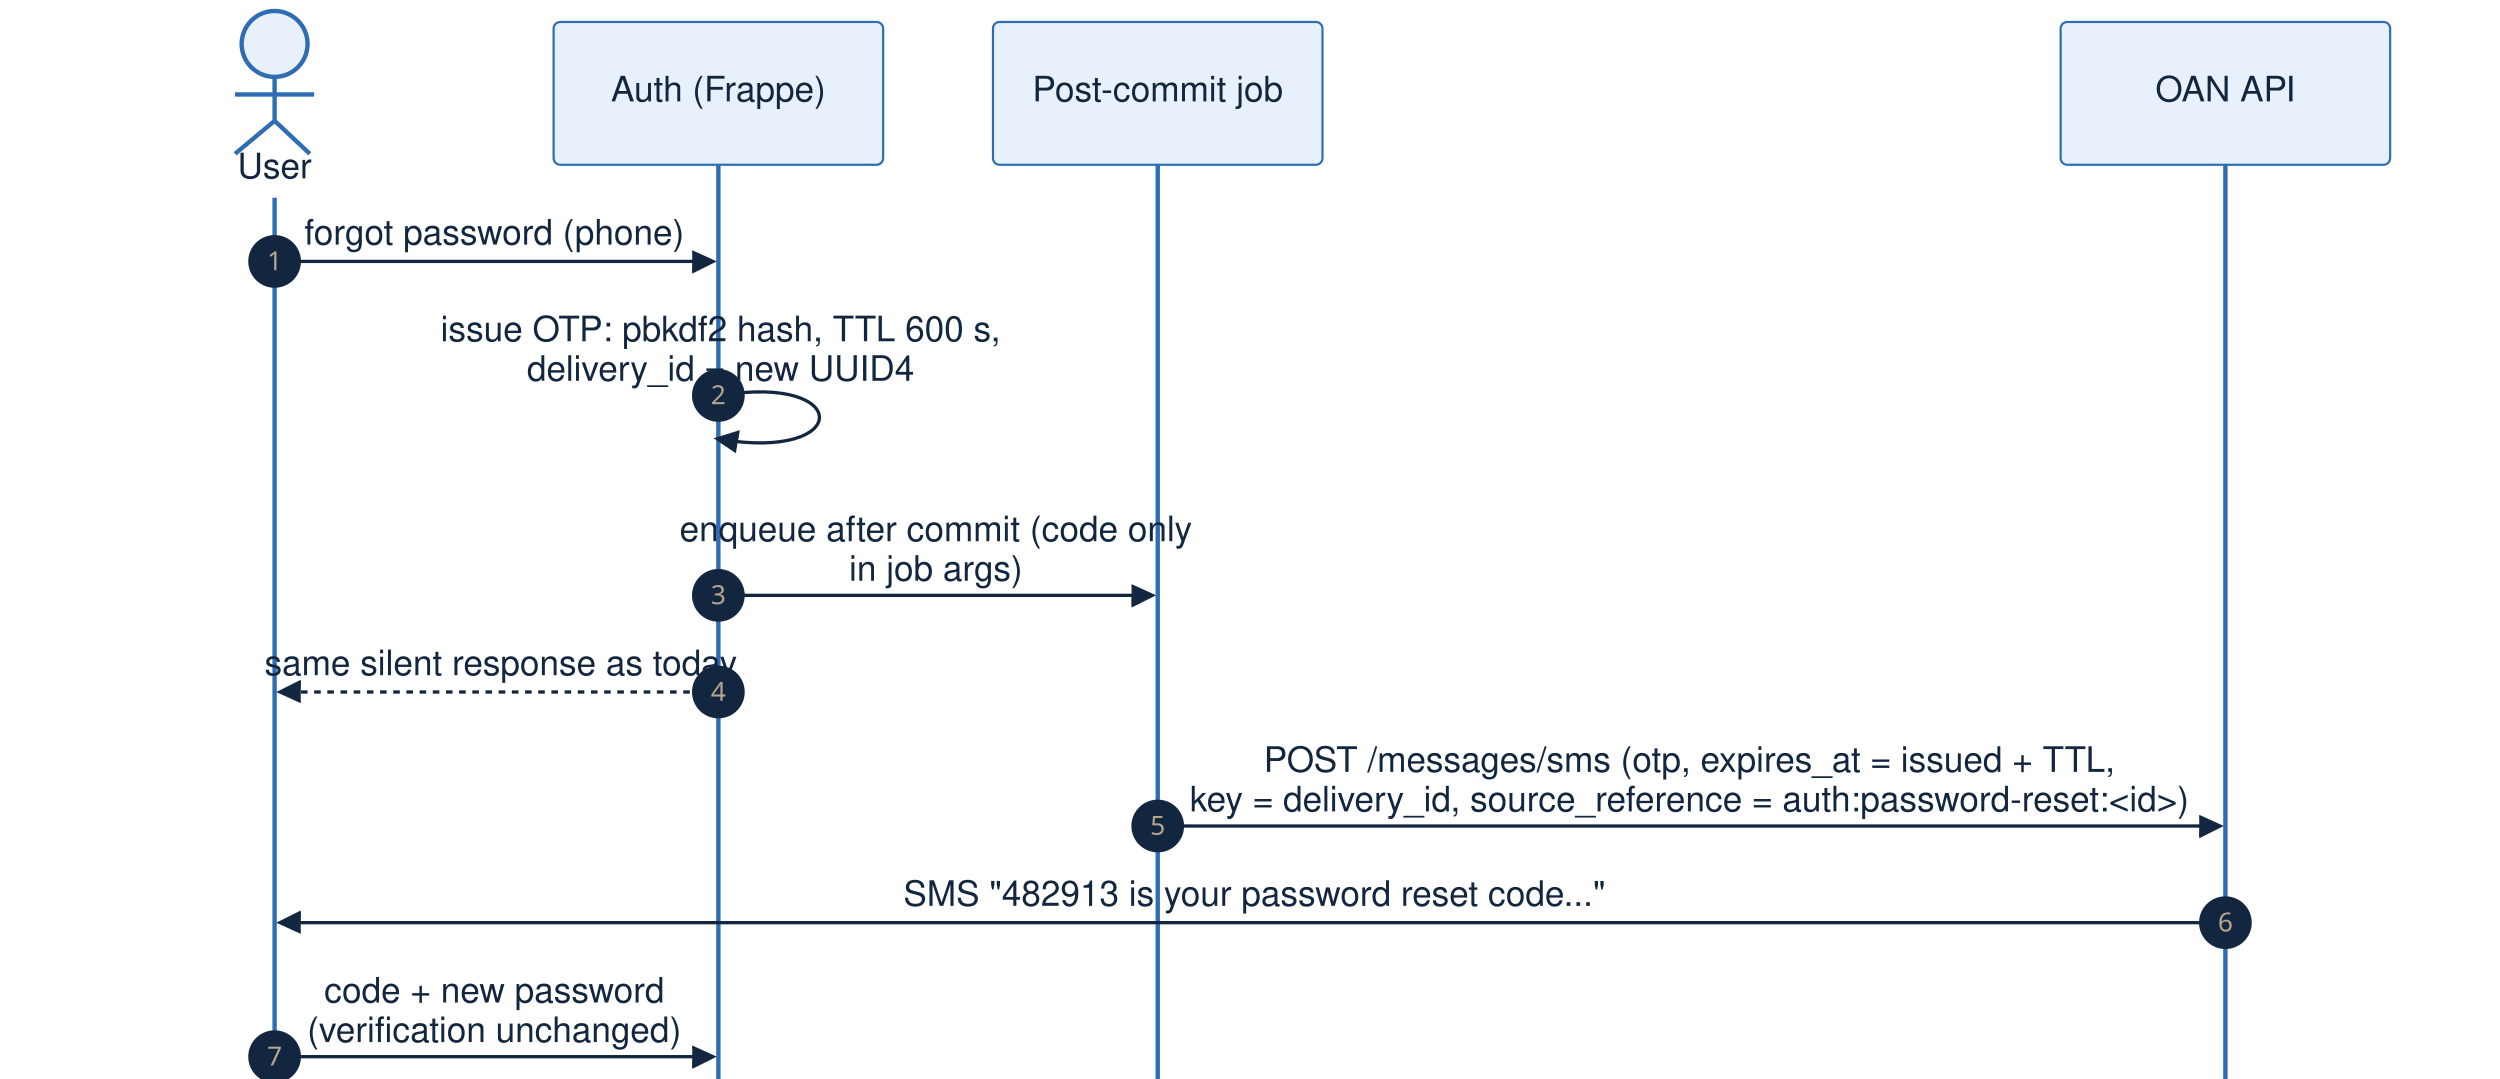
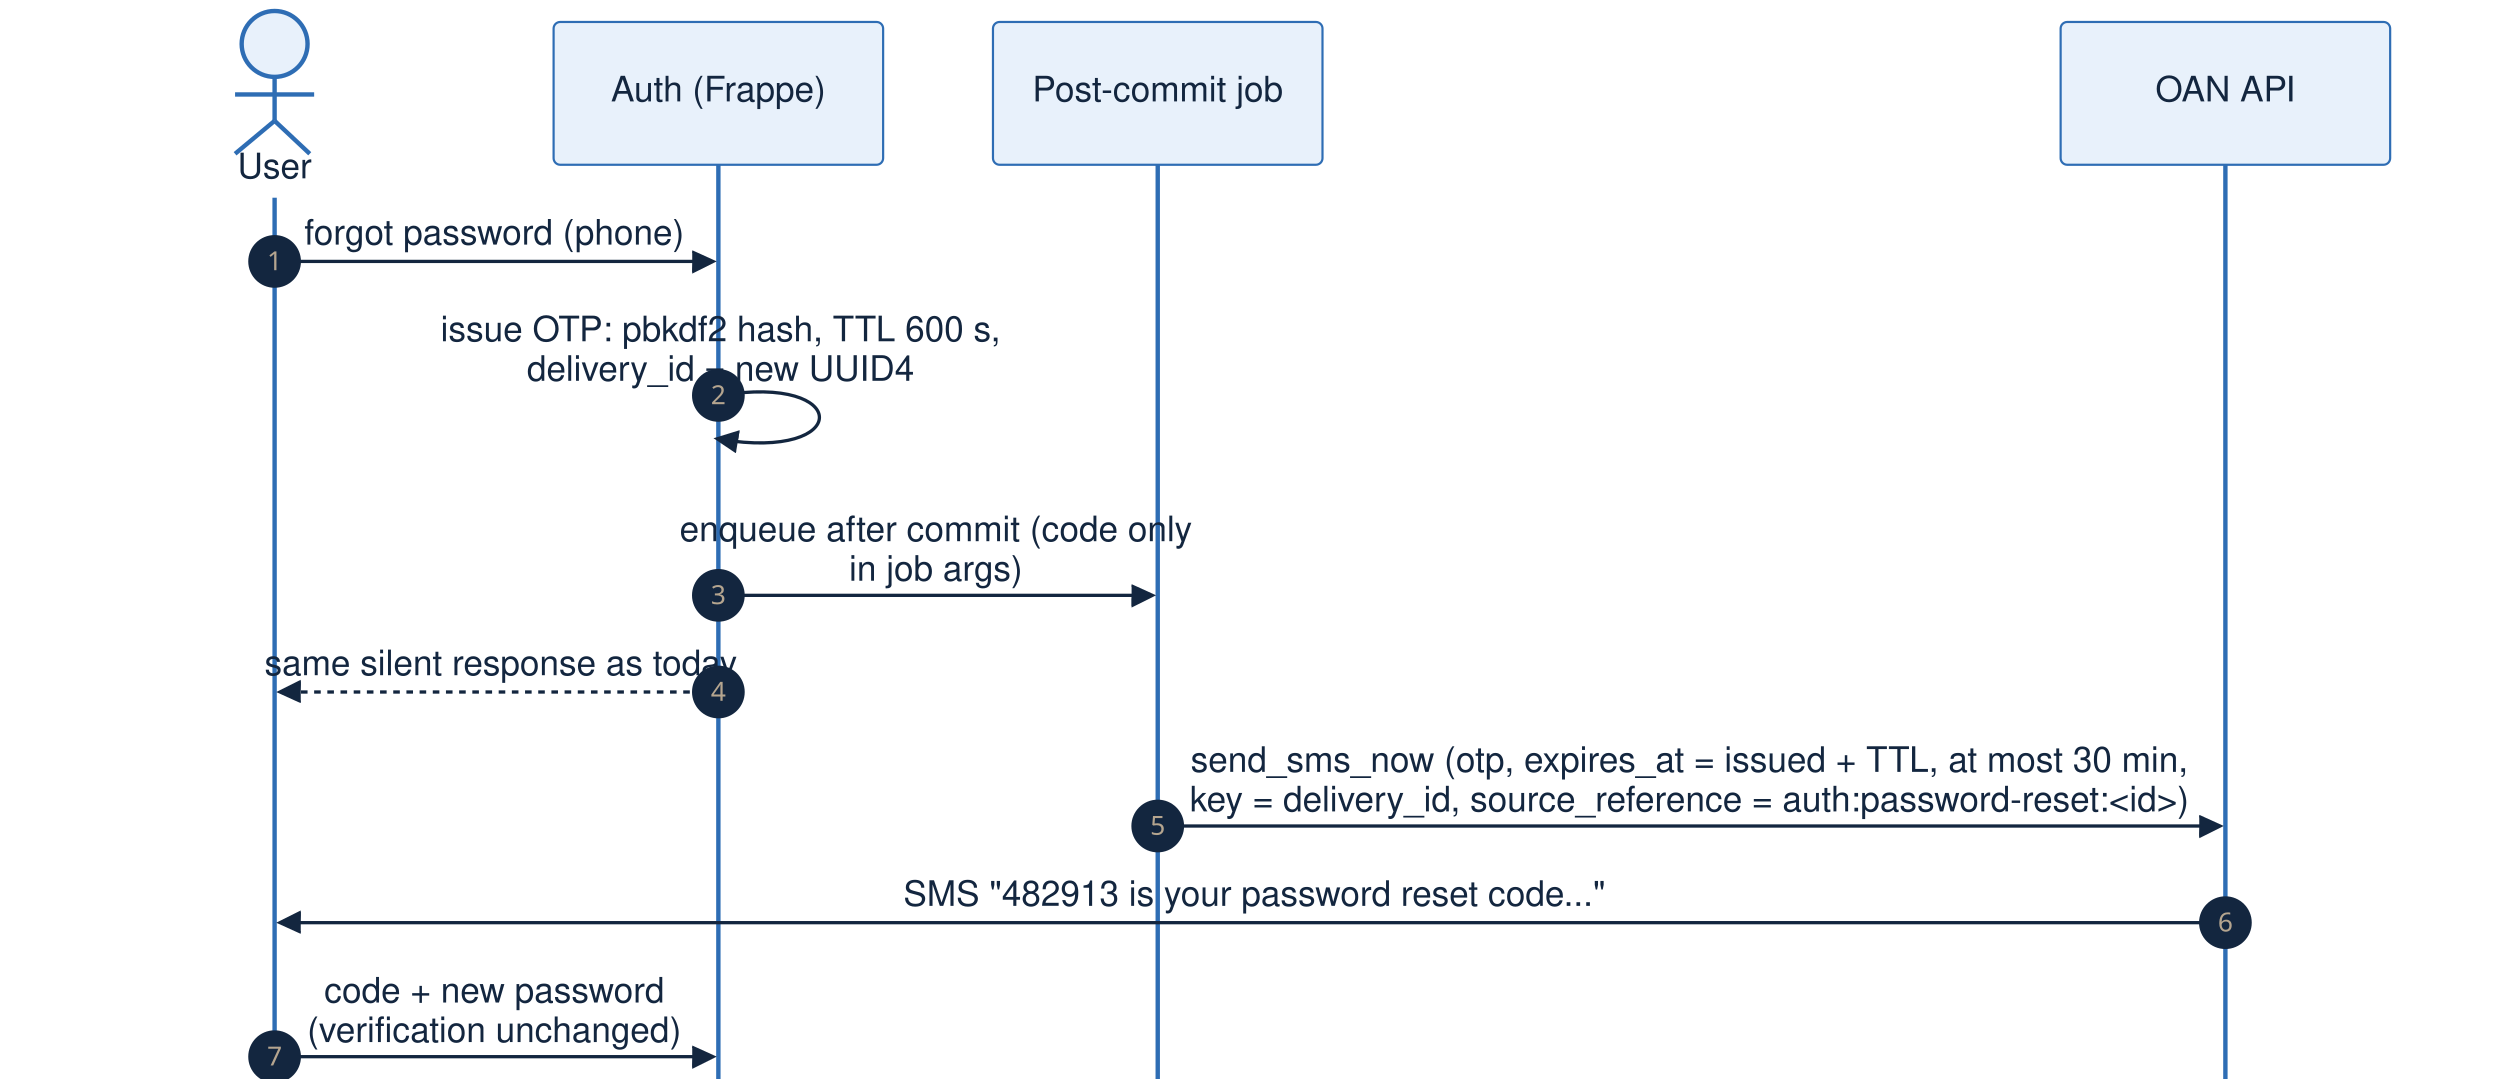
<svg xmlns="http://www.w3.org/2000/svg" id="my-svg" width="100%" style="max-width: 1138px; background-color: white;" viewBox="-50 -10 1138 491" role="graphics-document document" aria-roledescription="sequence">
  <g>
    <line id="actor3" x1="963" y1="65" x2="963" y2="2000" class="actor-line 200" stroke-width="0.5px" stroke="#999" name="OAN" data-et="life-line" data-id="OAN" />
    <g id="root-3" data-et="participant" data-type="participant" data-id="OAN">
      <rect x="888" y="0" fill="#eaeaea" stroke="#666" width="150" height="65" name="OAN" rx="3" ry="3" class="actor actor-top" />
      <text x="963" y="32.5" dominant-baseline="central" alignment-baseline="central" class="actor actor-box" style="text-anchor: middle; font-size: 16px; font-weight: 400;">
        <tspan x="963" dy="0">OAN API</tspan>
      </text>
    </g>
  </g>
  <g>
    <line id="actor2" x1="477" y1="65" x2="477" y2="2000" class="actor-line 200" stroke-width="0.5px" stroke="#999" name="J" data-et="life-line" data-id="J" />
    <g id="root-2" data-et="participant" data-type="participant" data-id="J">
      <rect x="402" y="0" fill="#eaeaea" stroke="#666" width="150" height="65" name="J" rx="3" ry="3" class="actor actor-top" />
      <text x="477" y="32.5" dominant-baseline="central" alignment-baseline="central" class="actor actor-box" style="text-anchor: middle; font-size: 16px; font-weight: 400;">
        <tspan x="477" dy="0">Post-commit job</tspan>
      </text>
    </g>
  </g>
  <g>
    <line id="actor1" x1="277" y1="65" x2="277" y2="2000" class="actor-line 200" stroke-width="0.5px" stroke="#999" name="A" data-et="life-line" data-id="A" />
    <g id="root-1" data-et="participant" data-type="participant" data-id="A">
      <rect x="202" y="0" fill="#eaeaea" stroke="#666" width="150" height="65" name="A" rx="3" ry="3" class="actor actor-top" />
      <text x="277" y="32.5" dominant-baseline="central" alignment-baseline="central" class="actor actor-box" style="text-anchor: middle; font-size: 16px; font-weight: 400;">
        <tspan x="277" dy="0">Auth (Frappe)</tspan>
      </text>
    </g>
  </g>
  <g>
    <line id="actor0" x1="75" y1="80" x2="75" y2="2000" class="actor-line 200" stroke-width="0.5px" stroke="#999" name="U" data-et="life-line" data-id="U" />
  </g>
  <style>#my-svg{font-family:Helvetica,Arial,sans-serif;font-size:16px;fill:#13263F;}@keyframes edge-animation-frame{from{stroke-dashoffset:0;}}@keyframes dash{to{stroke-dashoffset:0;}}#my-svg .edge-animation-slow{stroke-dasharray:9,5!important;stroke-dashoffset:900;animation:dash 50s linear infinite;stroke-linecap:round;}#my-svg .edge-animation-fast{stroke-dasharray:9,5!important;stroke-dashoffset:900;animation:dash 20s linear infinite;stroke-linecap:round;}#my-svg .error-icon{fill:#F4F6F8;}#my-svg .error-text{fill:#0b0907;stroke:#0b0907;}#my-svg .edge-thickness-normal{stroke-width:1px;}#my-svg .edge-thickness-thick{stroke-width:3.5px;}#my-svg .edge-pattern-solid{stroke-dasharray:0;}#my-svg .edge-thickness-invisible{stroke-width:0;fill:none;}#my-svg .edge-pattern-dashed{stroke-dasharray:3;}#my-svg .edge-pattern-dotted{stroke-dasharray:2;}#my-svg .marker{fill:#4A5A70;stroke:#4A5A70;}#my-svg .marker.cross{stroke:#4A5A70;}#my-svg svg{font-family:Helvetica,Arial,sans-serif;font-size:16px;}#my-svg p{margin:0;}#my-svg .actor{stroke:#2E6DB4;fill:#E8F1FB;stroke-width:1;}#my-svg rect.actor.outer-path[data-look="neo"]{filter:drop-shadow( 1px 2px 2px rgba(185,185,185,1));}#my-svg rect.note[data-look="neo"]{stroke:#C9A227;fill:#FFF8D6;filter:drop-shadow( 1px 2px 2px rgba(185,185,185,1));}#my-svg text.actor&gt;tspan{fill:#13263F;stroke:none;}#my-svg .actor-line{stroke:#2E6DB4;}#my-svg .innerArc{stroke-width:1.5;stroke-dasharray:none;}#my-svg .messageLine0{stroke-width:1.5;stroke-dasharray:none;stroke:#13263F;}#my-svg .messageLine1{stroke-width:1.5;stroke-dasharray:2,2;stroke:#13263F;}#my-svg [id$="-arrowhead"] path{fill:#13263F;stroke:#13263F;}#my-svg .sequenceNumber{fill:#b5a58f;}#my-svg [id$="-sequencenumber"]{fill:#13263F;}#my-svg [id$="-crosshead"] path{fill:#13263F;stroke:#13263F;}#my-svg .messageText{fill:#13263F;stroke:none;}#my-svg .labelBox{stroke:#2E6DB4;fill:#E8F1FB;filter:none;}#my-svg .labelText,#my-svg .labelText&gt;tspan{fill:#13263F;stroke:none;}#my-svg .loopText,#my-svg .loopText&gt;tspan{fill:#13263F;stroke:none;}#my-svg .sectionTitle,#my-svg .sectionTitle&gt;tspan{fill:#13263F;stroke:none;}#my-svg .loopLine{stroke-width:2px;stroke-dasharray:2,2;stroke:#2E6DB4;fill:#2E6DB4;}#my-svg .note{stroke:#C9A227;fill:#FFF8D6;}#my-svg .noteText,#my-svg .noteText&gt;tspan{fill:#333;stroke:none;font-weight:normal;}#my-svg .activation0{fill:#FFF4E0;stroke:hsl(38.71, 100%, 83.922%);}#my-svg .activation1{fill:#FFF4E0;stroke:hsl(38.71, 100%, 83.922%);}#my-svg .activation2{fill:#FFF4E0;stroke:hsl(38.71, 100%, 83.922%);}#my-svg .actorPopupMenu{position:absolute;}#my-svg .actorPopupMenuPanel{position:absolute;fill:#E8F1FB;box-shadow:0px 8px 16px 0px rgba(0,0,0,0.2);filter:drop-shadow(3px 5px 2px rgb(0 0 0 / 0.4));}#my-svg .actor-man circle,#my-svg line{fill:#E8F1FB;stroke-width:2px;}#my-svg g rect.rect{filter:drop-shadow( 1px 2px 2px rgba(185,185,185,1));stroke:#2E6DB4;}#my-svg .node .neo-node{stroke:#2E6DB4;}#my-svg [data-look="neo"].node rect,#my-svg [data-look="neo"].cluster rect,#my-svg [data-look="neo"].node polygon{stroke:url(#my-svg-gradient);filter:drop-shadow( 1px 2px 2px rgba(185,185,185,1));}#my-svg [data-look="neo"].swimlane.cluster rect{filter:none;}#my-svg [data-look="neo"].node path{stroke:url(#my-svg-gradient);stroke-width:1px;}#my-svg [data-look="neo"].node .outer-path{filter:drop-shadow( 1px 2px 2px rgba(185,185,185,1));}#my-svg [data-look="neo"].node .neo-line path{stroke:#2E6DB4;filter:none;}#my-svg [data-look="neo"].node circle{stroke:url(#my-svg-gradient);filter:drop-shadow( 1px 2px 2px rgba(185,185,185,1));}#my-svg [data-look="neo"].node circle .state-start{fill:#000000;}#my-svg [data-look="neo"].icon-shape .icon{fill:url(#my-svg-gradient);filter:drop-shadow( 1px 2px 2px rgba(185,185,185,1));}#my-svg [data-look="neo"].icon-shape .icon-neo path{stroke:url(#my-svg-gradient);filter:drop-shadow( 1px 2px 2px rgba(185,185,185,1));}#my-svg :root{--mermaid-font-family:"trebuchet ms",verdana,arial,sans-serif;}</style>
  <g />
  <defs>
    <symbol id="my-svg-computer" width="24" height="24">
      <path transform="scale(.5)" d="M2 2v13h20v-13h-20zm18 11h-16v-9h16v9zm-10.228 6l.466-1h3.524l.467 1h-4.457zm14.228 3h-24l2-6h2.104l-1.33 4h18.45l-1.297-4h2.073l2 6zm-5-10h-14v-7h14v7z" />
    </symbol>
  </defs>
  <defs>
    <symbol id="my-svg-database" fill-rule="evenodd" clip-rule="evenodd">
      <path transform="scale(.5)" d="M12.258.001l.256.004.255.005.253.008.251.01.249.012.247.015.246.016.242.019.241.02.239.023.236.024.233.027.231.028.229.031.225.032.223.034.22.036.217.038.214.04.211.041.208.043.205.045.201.046.198.048.194.05.191.051.187.053.183.054.18.056.175.057.172.059.168.06.163.061.16.063.155.064.15.066.074.033.073.033.071.034.07.034.069.035.068.035.067.035.066.035.064.036.064.036.062.036.06.036.06.037.058.037.058.037.055.038.055.038.053.038.052.038.051.039.05.039.048.039.047.039.045.04.044.04.043.04.041.04.04.041.039.041.037.041.036.041.034.041.033.042.032.042.03.042.029.042.027.042.026.043.024.043.023.043.021.043.02.043.018.044.017.043.015.044.013.044.012.044.011.045.009.044.007.045.006.045.004.045.002.045.001.045v17l-.001.045-.002.045-.004.045-.006.045-.007.045-.009.044-.011.045-.012.044-.013.044-.015.044-.017.043-.018.044-.02.043-.021.043-.023.043-.024.043-.026.043-.027.042-.029.042-.03.042-.032.042-.033.042-.034.041-.036.041-.037.041-.039.041-.04.041-.041.04-.043.04-.044.04-.045.04-.047.039-.048.039-.05.039-.051.039-.052.038-.053.038-.055.038-.055.038-.058.037-.058.037-.06.037-.06.036-.062.036-.064.036-.064.036-.066.035-.067.035-.068.035-.069.035-.07.034-.071.034-.073.033-.074.033-.15.066-.155.064-.16.063-.163.061-.168.06-.172.059-.175.057-.18.056-.183.054-.187.053-.191.051-.194.05-.198.048-.201.046-.205.045-.208.043-.211.041-.214.04-.217.038-.22.036-.223.034-.225.032-.229.031-.231.028-.233.027-.236.024-.239.023-.241.02-.242.019-.246.016-.247.015-.249.012-.251.01-.253.008-.255.005-.256.004-.258.001-.258-.001-.256-.004-.255-.005-.253-.008-.251-.01-.249-.012-.247-.015-.245-.016-.243-.019-.241-.02-.238-.023-.236-.024-.234-.027-.231-.028-.228-.031-.226-.032-.223-.034-.22-.036-.217-.038-.214-.04-.211-.041-.208-.043-.204-.045-.201-.046-.198-.048-.195-.05-.19-.051-.187-.053-.184-.054-.179-.056-.176-.057-.172-.059-.167-.06-.164-.061-.159-.063-.155-.064-.151-.066-.074-.033-.072-.033-.072-.034-.07-.034-.069-.035-.068-.035-.067-.035-.066-.035-.064-.036-.063-.036-.062-.036-.061-.036-.06-.037-.058-.037-.057-.037-.056-.038-.055-.038-.053-.038-.052-.038-.051-.039-.049-.039-.049-.039-.046-.039-.046-.04-.044-.04-.043-.04-.041-.04-.04-.041-.039-.041-.037-.041-.036-.041-.034-.041-.033-.042-.032-.042-.03-.042-.029-.042-.027-.042-.026-.043-.024-.043-.023-.043-.021-.043-.02-.043-.018-.044-.017-.043-.015-.044-.013-.044-.012-.044-.011-.045-.009-.044-.007-.045-.006-.045-.004-.045-.002-.045-.001-.045v-17l.001-.045.002-.045.004-.045.006-.045.007-.045.009-.044.011-.045.012-.044.013-.044.015-.044.017-.043.018-.044.02-.043.021-.043.023-.043.024-.043.026-.043.027-.042.029-.042.03-.042.032-.042.033-.042.034-.041.036-.041.037-.041.039-.041.04-.041.041-.04.043-.04.044-.04.046-.04.046-.039.049-.039.049-.039.051-.039.052-.038.053-.038.055-.038.056-.038.057-.037.058-.037.06-.037.061-.036.062-.036.063-.036.064-.036.066-.035.067-.035.068-.035.069-.035.07-.034.072-.034.072-.033.074-.033.151-.066.155-.064.159-.063.164-.061.167-.06.172-.059.176-.057.179-.056.184-.054.187-.053.19-.051.195-.05.198-.048.201-.046.204-.045.208-.043.211-.041.214-.04.217-.038.22-.036.223-.034.226-.032.228-.031.231-.028.234-.027.236-.024.238-.023.241-.02.243-.019.245-.016.247-.015.249-.012.251-.01.253-.008.255-.005.256-.004.258-.001.258.001zm-9.258 20.499v.01l.001.021.003.021.004.022.005.021.006.022.007.022.009.023.01.022.011.023.012.023.013.023.015.023.016.024.017.023.018.024.019.024.021.024.022.025.023.024.024.025.052.049.056.05.061.051.066.051.07.051.075.051.079.052.084.052.088.052.092.052.097.052.102.051.105.052.11.052.114.051.119.051.123.051.127.05.131.05.135.05.139.048.144.049.147.047.152.047.155.047.16.045.163.045.167.043.171.043.176.041.178.041.183.039.187.039.19.037.194.035.197.035.202.033.204.031.209.03.212.029.216.027.219.025.222.024.226.021.23.02.233.018.236.016.24.015.243.012.246.01.249.008.253.005.256.004.259.001.26-.001.257-.004.254-.005.25-.008.247-.011.244-.012.241-.014.237-.016.233-.018.231-.021.226-.021.224-.024.22-.026.216-.027.212-.028.21-.031.205-.031.202-.034.198-.034.194-.036.191-.037.187-.039.183-.04.179-.04.175-.042.172-.043.168-.044.163-.045.16-.046.155-.046.152-.047.148-.048.143-.049.139-.049.136-.05.131-.05.126-.05.123-.051.118-.052.114-.051.11-.052.106-.052.101-.052.096-.052.092-.052.088-.053.083-.051.079-.052.074-.052.07-.051.065-.051.06-.051.056-.05.051-.05.023-.024.023-.025.021-.024.02-.024.019-.024.018-.024.017-.024.015-.023.014-.024.013-.023.012-.023.01-.023.01-.022.008-.022.006-.022.006-.022.004-.022.004-.021.001-.021.001-.021v-4.127l-.077.055-.08.053-.083.054-.085.053-.087.052-.09.052-.093.051-.095.05-.097.05-.1.049-.102.049-.105.048-.106.047-.109.047-.111.046-.114.045-.115.045-.118.044-.12.043-.122.042-.124.042-.126.041-.128.04-.13.04-.132.038-.134.038-.135.037-.138.037-.139.035-.142.035-.143.034-.144.033-.147.032-.148.031-.15.03-.151.03-.153.029-.154.027-.156.027-.158.026-.159.025-.161.024-.162.023-.163.022-.165.021-.166.02-.167.019-.169.018-.169.017-.171.016-.173.015-.173.014-.175.013-.175.012-.177.011-.178.01-.179.008-.179.008-.181.006-.182.005-.182.004-.184.003-.184.002h-.37l-.184-.002-.184-.003-.182-.004-.182-.005-.181-.006-.179-.008-.179-.008-.178-.01-.176-.011-.176-.012-.175-.013-.173-.014-.172-.015-.171-.016-.17-.017-.169-.018-.167-.019-.166-.02-.165-.021-.163-.022-.162-.023-.161-.024-.159-.025-.157-.026-.156-.027-.155-.027-.153-.029-.151-.03-.15-.03-.148-.031-.146-.032-.145-.033-.143-.034-.141-.035-.14-.035-.137-.037-.136-.037-.134-.038-.132-.038-.13-.04-.128-.04-.126-.041-.124-.042-.122-.042-.12-.044-.117-.043-.116-.045-.113-.045-.112-.046-.109-.047-.106-.047-.105-.048-.102-.049-.1-.049-.097-.05-.095-.05-.093-.052-.09-.051-.087-.052-.085-.053-.083-.054-.08-.054-.077-.054v4.127zm0-5.654v.011l.001.021.003.021.004.021.005.022.006.022.007.022.009.022.01.022.011.023.012.023.013.023.015.024.016.023.017.024.018.024.019.024.021.024.022.024.023.025.024.024.052.05.056.05.061.05.066.051.07.051.075.052.079.051.084.052.088.052.092.052.097.052.102.052.105.052.11.051.114.051.119.052.123.05.127.051.131.05.135.049.139.049.144.048.147.048.152.047.155.046.16.045.163.045.167.044.171.042.176.042.178.04.183.04.187.038.19.037.194.036.197.034.202.033.204.032.209.03.212.028.216.027.219.025.222.024.226.022.23.02.233.018.236.016.24.014.243.012.246.01.249.008.253.006.256.003.259.001.26-.001.257-.003.254-.006.25-.008.247-.01.244-.012.241-.015.237-.016.233-.018.231-.02.226-.022.224-.024.22-.025.216-.027.212-.029.21-.03.205-.032.202-.033.198-.035.194-.036.191-.037.187-.039.183-.039.179-.041.175-.042.172-.043.168-.044.163-.045.16-.045.155-.047.152-.047.148-.048.143-.048.139-.05.136-.049.131-.05.126-.051.123-.051.118-.051.114-.052.11-.052.106-.052.101-.052.096-.052.092-.052.088-.052.083-.052.079-.052.074-.051.07-.052.065-.051.06-.05.056-.051.051-.049.023-.025.023-.024.021-.025.02-.024.019-.024.018-.024.017-.024.015-.023.014-.023.013-.024.012-.022.01-.023.01-.023.008-.022.006-.022.006-.022.004-.021.004-.022.001-.021.001-.021v-4.139l-.077.054-.08.054-.083.054-.085.052-.087.053-.09.051-.093.051-.095.051-.097.05-.1.049-.102.049-.105.048-.106.047-.109.047-.111.046-.114.045-.115.044-.118.044-.12.044-.122.042-.124.042-.126.041-.128.04-.13.039-.132.039-.134.038-.135.037-.138.036-.139.036-.142.035-.143.033-.144.033-.147.033-.148.031-.15.03-.151.03-.153.028-.154.028-.156.027-.158.026-.159.025-.161.024-.162.023-.163.022-.165.021-.166.02-.167.019-.169.018-.169.017-.171.016-.173.015-.173.014-.175.013-.175.012-.177.011-.178.009-.179.009-.179.007-.181.007-.182.005-.182.004-.184.003-.184.002h-.37l-.184-.002-.184-.003-.182-.004-.182-.005-.181-.007-.179-.007-.179-.009-.178-.009-.176-.011-.176-.012-.175-.013-.173-.014-.172-.015-.171-.016-.17-.017-.169-.018-.167-.019-.166-.02-.165-.021-.163-.022-.162-.023-.161-.024-.159-.025-.157-.026-.156-.027-.155-.028-.153-.028-.151-.03-.15-.03-.148-.031-.146-.033-.145-.033-.143-.033-.141-.035-.14-.036-.137-.036-.136-.037-.134-.038-.132-.039-.13-.039-.128-.04-.126-.041-.124-.042-.122-.043-.12-.043-.117-.044-.116-.044-.113-.046-.112-.046-.109-.046-.106-.047-.105-.048-.102-.049-.1-.049-.097-.05-.095-.051-.093-.051-.09-.051-.087-.053-.085-.052-.083-.054-.08-.054-.077-.054v4.139zm0-5.666v.011l.001.02.003.022.004.021.005.022.006.021.007.022.009.023.01.022.011.023.012.023.013.023.015.023.016.024.017.024.018.023.019.024.021.025.022.024.023.024.024.025.052.05.056.05.061.05.066.051.07.051.075.052.079.051.084.052.088.052.092.052.097.052.102.052.105.051.11.052.114.051.119.051.123.051.127.05.131.05.135.05.139.049.144.048.147.048.152.047.155.046.16.045.163.045.167.043.171.043.176.042.178.04.183.04.187.038.19.037.194.036.197.034.202.033.204.032.209.03.212.028.216.027.219.025.222.024.226.021.23.02.233.018.236.017.24.014.243.012.246.01.249.008.253.006.256.003.259.001.26-.001.257-.003.254-.006.25-.008.247-.01.244-.013.241-.014.237-.016.233-.018.231-.02.226-.022.224-.024.22-.025.216-.027.212-.029.21-.03.205-.032.202-.033.198-.035.194-.036.191-.037.187-.039.183-.039.179-.041.175-.042.172-.043.168-.044.163-.045.16-.045.155-.047.152-.047.148-.048.143-.049.139-.049.136-.049.131-.051.126-.05.123-.051.118-.052.114-.051.11-.052.106-.052.101-.052.096-.052.092-.052.088-.052.083-.052.079-.052.074-.052.07-.051.065-.051.06-.051.056-.05.051-.049.023-.025.023-.025.021-.024.02-.024.019-.024.018-.024.017-.024.015-.023.014-.024.013-.023.012-.023.01-.022.01-.023.008-.022.006-.022.006-.022.004-.022.004-.021.001-.021.001-.021v-4.153l-.077.054-.08.054-.083.053-.085.053-.087.053-.09.051-.093.051-.095.051-.097.05-.1.049-.102.048-.105.048-.106.048-.109.046-.111.046-.114.046-.115.044-.118.044-.12.043-.122.043-.124.042-.126.041-.128.04-.13.039-.132.039-.134.038-.135.037-.138.036-.139.036-.142.034-.143.034-.144.033-.147.032-.148.032-.15.03-.151.03-.153.028-.154.028-.156.027-.158.026-.159.024-.161.024-.162.023-.163.023-.165.021-.166.02-.167.019-.169.018-.169.017-.171.016-.173.015-.173.014-.175.013-.175.012-.177.01-.178.01-.179.009-.179.007-.181.006-.182.006-.182.004-.184.003-.184.001-.185.001-.185-.001-.184-.001-.184-.003-.182-.004-.182-.006-.181-.006-.179-.007-.179-.009-.178-.01-.176-.01-.176-.012-.175-.013-.173-.014-.172-.015-.171-.016-.17-.017-.169-.018-.167-.019-.166-.02-.165-.021-.163-.023-.162-.023-.161-.024-.159-.024-.157-.026-.156-.027-.155-.028-.153-.028-.151-.03-.15-.03-.148-.032-.146-.032-.145-.033-.143-.034-.141-.034-.14-.036-.137-.036-.136-.037-.134-.038-.132-.039-.13-.039-.128-.041-.126-.041-.124-.041-.122-.043-.12-.043-.117-.044-.116-.044-.113-.046-.112-.046-.109-.046-.106-.048-.105-.048-.102-.048-.1-.05-.097-.049-.095-.051-.093-.051-.09-.052-.087-.052-.085-.053-.083-.053-.08-.054-.077-.054v4.153zm8.74-8.179l-.257.004-.254.005-.25.008-.247.011-.244.012-.241.014-.237.016-.233.018-.231.021-.226.022-.224.023-.22.026-.216.027-.212.028-.21.031-.205.032-.202.033-.198.034-.194.036-.191.038-.187.038-.183.04-.179.041-.175.042-.172.043-.168.043-.163.045-.16.046-.155.046-.152.048-.148.048-.143.048-.139.049-.136.05-.131.05-.126.051-.123.051-.118.051-.114.052-.11.052-.106.052-.101.052-.096.052-.092.052-.088.052-.083.052-.079.052-.074.051-.07.052-.065.051-.06.05-.056.05-.051.05-.023.025-.023.024-.021.024-.02.025-.019.024-.018.024-.017.023-.015.024-.014.023-.013.023-.012.023-.01.023-.01.022-.008.022-.006.023-.006.021-.004.022-.004.021-.001.021-.001.021.001.021.001.021.004.021.004.022.006.021.006.023.008.022.01.022.01.023.012.023.013.023.014.023.015.024.017.023.018.024.019.024.02.025.021.024.023.024.023.025.051.05.056.05.06.05.065.051.07.052.074.051.079.052.083.052.088.052.092.052.096.052.101.052.106.052.11.052.114.052.118.051.123.051.126.051.131.05.136.05.139.049.143.048.148.048.152.048.155.046.16.046.163.045.168.043.172.043.175.042.179.041.183.04.187.038.191.038.194.036.198.034.202.033.205.032.21.031.212.028.216.027.22.026.224.023.226.022.231.021.233.018.237.016.241.014.244.012.247.011.25.008.254.005.257.004.26.001.26-.001.257-.004.254-.005.25-.008.247-.011.244-.012.241-.014.237-.016.233-.018.231-.021.226-.022.224-.023.22-.026.216-.027.212-.028.21-.031.205-.032.202-.033.198-.034.194-.036.191-.038.187-.038.183-.04.179-.041.175-.042.172-.043.168-.043.163-.045.16-.046.155-.046.152-.048.148-.048.143-.048.139-.049.136-.05.131-.05.126-.051.123-.051.118-.051.114-.052.11-.052.106-.052.101-.052.096-.052.092-.052.088-.052.083-.052.079-.052.074-.051.07-.052.065-.051.06-.05.056-.05.051-.05.023-.025.023-.024.021-.024.02-.025.019-.024.018-.024.017-.023.015-.024.014-.023.013-.023.012-.023.01-.023.01-.022.008-.022.006-.023.006-.021.004-.022.004-.021.001-.021.001-.021-.001-.021-.001-.021-.004-.021-.004-.022-.006-.021-.006-.023-.008-.022-.01-.022-.01-.023-.012-.023-.013-.023-.014-.023-.015-.024-.017-.023-.018-.024-.019-.024-.02-.025-.021-.024-.023-.024-.023-.025-.051-.05-.056-.05-.06-.05-.065-.051-.07-.052-.074-.051-.079-.052-.083-.052-.088-.052-.092-.052-.096-.052-.101-.052-.106-.052-.11-.052-.114-.052-.118-.051-.123-.051-.126-.051-.131-.05-.136-.05-.139-.049-.143-.048-.148-.048-.152-.048-.155-.046-.16-.046-.163-.045-.168-.043-.172-.043-.175-.042-.179-.041-.183-.04-.187-.038-.191-.038-.194-.036-.198-.034-.202-.033-.205-.032-.21-.031-.212-.028-.216-.027-.22-.026-.224-.023-.226-.022-.231-.021-.233-.018-.237-.016-.241-.014-.244-.012-.247-.011-.25-.008-.254-.005-.257-.004-.26-.001-.26.001z" />
    </symbol>
  </defs>
  <defs>
    <symbol id="my-svg-clock" width="24" height="24">
      <path transform="scale(.5)" d="M12 2c5.514 0 10 4.486 10 10s-4.486 10-10 10-10-4.486-10-10 4.486-10 10-10zm0-2c-6.627 0-12 5.373-12 12s5.373 12 12 12 12-5.373 12-12-5.373-12-12-12zm5.848 12.459c.202.038.202.333.001.372-1.907.361-6.045 1.111-6.547 1.111-.719 0-1.301-.582-1.301-1.301 0-.512.77-5.447 1.125-7.445.034-.192.312-.181.343.014l.985 6.238 5.394 1.011z" />
    </symbol>
  </defs>
  <defs>
    <marker id="my-svg-arrowhead" refX="7.9" refY="5" markerUnits="userSpaceOnUse" markerWidth="12" markerHeight="12" orient="auto-start-reverse">
      <path d="M -1 0 L 10 5 L 0 10 z" />
    </marker>
  </defs>
  <defs>
    <marker id="my-svg-crosshead" markerWidth="15" markerHeight="8" orient="auto" refX="4" refY="4.5">
      <path fill="none" stroke="#000000" stroke-width="1pt" d="M 1,2 L 6,7 M 6,2 L 1,7" style="stroke-dasharray: 0, 0;" />
    </marker>
  </defs>
  <defs>
    <marker id="my-svg-filled-head" refX="15.5" refY="7" markerWidth="20" markerHeight="28" orient="auto">
      <path d="M 18,7 L9,13 L14,7 L9,1 Z" />
    </marker>
  </defs>
  <defs>
    <marker id="my-svg-sequencenumber" refX="15" refY="15" markerWidth="60" markerHeight="40" orient="auto">
      <circle cx="15" cy="15" r="6" />
    </marker>
  </defs>
  <defs>
    <marker id="my-svg-solidTopArrowHead" refX="7.9" refY="7.25" markerUnits="userSpaceOnUse" markerWidth="12" markerHeight="12" orient="auto-start-reverse">
      <path d="M 0 0 L 10 8 L 0 8 z" />
    </marker>
  </defs>
  <defs>
    <marker id="my-svg-solidBottomArrowHead" refX="7.9" refY="0.75" markerUnits="userSpaceOnUse" markerWidth="12" markerHeight="12" orient="auto-start-reverse">
      <path d="M 0 0 L 10 0 L 0 8 z" />
    </marker>
  </defs>
  <defs>
    <marker id="my-svg-stickTopArrowHead" refX="7.5" refY="7" markerUnits="userSpaceOnUse" markerWidth="12" markerHeight="12" orient="auto-start-reverse">
      <path d="M 0 0 L 7 7" stroke="black" stroke-width="1.5" fill="none" />
    </marker>
  </defs>
  <defs>
    <marker id="my-svg-stickBottomArrowHead" refX="7.5" refY="0" markerUnits="userSpaceOnUse" markerWidth="12" markerHeight="12" orient="auto-start-reverse">
      <path d="M 0 7 L 7 0" stroke="black" stroke-width="1.5" fill="none" />
    </marker>
  </defs>
  <g class="actor-man actor-top" name="U" data-et="participant" data-type="actor" data-id="U" style="stroke: rgb(46, 109, 180);">
    <line id="actor-man-torso0" x1="75" y1="25" x2="75" y2="45" />
    <line id="actor-man-arms0" x1="57" y1="33" x2="93" y2="33" />
    <line x1="57" y1="60" x2="75" y2="45" />
    <line x1="75" y1="45" x2="91" y2="60" />
    <circle cx="75" cy="10" r="15" width="150" height="65" />
    <text x="75" y="67.5" dominant-baseline="central" alignment-baseline="central" class="actor actor-man" style="text-anchor: middle; font-size: 16px; font-weight: 400;">
      <tspan x="75" dy="0">User</tspan>
    </text>
  </g>
  <text x="175" y="80" text-anchor="middle" dominant-baseline="middle" alignment-baseline="middle" class="messageText" dy="1em" style="font-size: 16px; font-weight: 400;">forgot password (phone)</text>
  <line x1="82" y1="109" x2="273" y2="109" class="messageLine0" data-et="message" data-id="i1" data-from="U" data-to="A" stroke-width="2" stroke="none" marker-end="url(#my-svg-arrowhead)" style="fill: none;" />
  <line x1="75" y1="109" x2="75" y2="109" stroke-width="0" marker-start="url(#my-svg-sequencenumber)" />
  <text x="75" y="113" font-family="sans-serif" font-size="12px" text-anchor="middle" class="sequenceNumber">1</text>
  <text x="278" y="124" text-anchor="middle" dominant-baseline="middle" alignment-baseline="middle" class="messageText" dy="1em" style="font-size: 16px; font-weight: 400;">issue OTP: pbkdf2 hash, TTL 600 s,</text>
  <text x="278" y="142" text-anchor="middle" dominant-baseline="middle" alignment-baseline="middle" class="messageText" dy="1em" style="font-size: 16px; font-weight: 400;">delivery_id = new UUID4</text>
  <path d="M 278,170 C 338,160 338,200 278,190" class="messageLine0" data-et="message" data-id="i2" data-from="A" data-to="A" stroke-width="2" stroke="none" marker-end="url(#my-svg-arrowhead)" x1="284" style="fill: none;" />
  <line x1="277" y1="170" x2="277" y2="170" stroke-width="0" marker-start="url(#my-svg-sequencenumber)" />
  <text x="277" y="174" font-family="sans-serif" font-size="12px" text-anchor="middle" class="sequenceNumber">2</text>
  <text x="376" y="215" text-anchor="middle" dominant-baseline="middle" alignment-baseline="middle" class="messageText" dy="1em" style="font-size: 16px; font-weight: 400;">enqueue after commit (code only</text>
  <text x="376" y="233" text-anchor="middle" dominant-baseline="middle" alignment-baseline="middle" class="messageText" dy="1em" style="font-size: 16px; font-weight: 400;">in job args)</text>
  <line x1="284" y1="261" x2="473" y2="261" class="messageLine0" data-et="message" data-id="i3" data-from="A" data-to="J" stroke-width="2" stroke="none" marker-end="url(#my-svg-arrowhead)" style="fill: none;" />
  <line x1="277" y1="261" x2="277" y2="261" stroke-width="0" marker-start="url(#my-svg-sequencenumber)" />
  <text x="277" y="265" font-family="sans-serif" font-size="12px" text-anchor="middle" class="sequenceNumber">3</text>
  <text x="178" y="276" text-anchor="middle" dominant-baseline="middle" alignment-baseline="middle" class="messageText" dy="1em" style="font-size: 16px; font-weight: 400;">same silent response as today</text>
  <line x1="282" y1="305" x2="79" y2="305" class="messageLine1" data-et="message" data-id="i4" data-from="A" data-to="U" stroke-width="2" stroke="none" marker-end="url(#my-svg-arrowhead)" style="stroke-dasharray: 3, 3; fill: none;" />
  <line x1="277" y1="305" x2="277" y2="305" stroke-width="0" marker-start="url(#my-svg-sequencenumber)" />
  <text x="277" y="309" font-family="sans-serif" font-size="12px" text-anchor="middle" class="sequenceNumber">4</text>
-   <text x="719" y="320" text-anchor="middle" dominant-baseline="middle" alignment-baseline="middle" class="messageText" dy="1em" style="font-size: 16px; font-weight: 400;">POST /messages/sms (otp, expires_at = issued + TTL,</text>
+   <text x="719" y="320" text-anchor="middle" dominant-baseline="middle" alignment-baseline="middle" class="messageText" dy="1em" style="font-size: 16px; font-weight: 400;">send_sms_now (otp, expires_at = issued + TTL, at most 30 min,</text>
  <text x="719" y="338" text-anchor="middle" dominant-baseline="middle" alignment-baseline="middle" class="messageText" dy="1em" style="font-size: 16px; font-weight: 400;">key = delivery_id, source_reference = auth:password-reset:&lt;id&gt;)</text>
  <line x1="484" y1="366" x2="959" y2="366" class="messageLine0" data-et="message" data-id="i5" data-from="J" data-to="OAN" stroke-width="2" stroke="none" marker-end="url(#my-svg-arrowhead)" style="fill: none;" />
  <line x1="477" y1="366" x2="477" y2="366" stroke-width="0" marker-start="url(#my-svg-sequencenumber)" />
  <text x="477" y="370" font-family="sans-serif" font-size="12px" text-anchor="middle" class="sequenceNumber">5</text>
  <text x="521" y="381" text-anchor="middle" dominant-baseline="middle" alignment-baseline="middle" class="messageText" dy="1em" style="font-size: 16px; font-weight: 400;">SMS "482913 is your password reset code..."</text>
  <line x1="968" y1="410" x2="79" y2="410" class="messageLine0" data-et="message" data-id="i6" data-from="OAN" data-to="U" stroke-width="2" stroke="none" marker-end="url(#my-svg-arrowhead)" style="fill: none;" />
  <line x1="963" y1="410" x2="963" y2="410" stroke-width="0" marker-start="url(#my-svg-sequencenumber)" />
  <text x="963" y="414" font-family="sans-serif" font-size="12px" text-anchor="middle" class="sequenceNumber">6</text>
  <text x="175" y="425" text-anchor="middle" dominant-baseline="middle" alignment-baseline="middle" class="messageText" dy="1em" style="font-size: 16px; font-weight: 400;">code + new password</text>
  <text x="175" y="443" text-anchor="middle" dominant-baseline="middle" alignment-baseline="middle" class="messageText" dy="1em" style="font-size: 16px; font-weight: 400;">(verification unchanged)</text>
  <line x1="82" y1="471" x2="273" y2="471" class="messageLine0" data-et="message" data-id="i7" data-from="U" data-to="A" stroke-width="2" stroke="none" marker-end="url(#my-svg-arrowhead)" style="fill: none;" />
  <line x1="75" y1="471" x2="75" y2="471" stroke-width="0" marker-start="url(#my-svg-sequencenumber)" />
  <text x="75" y="475" font-family="sans-serif" font-size="12px" text-anchor="middle" class="sequenceNumber">7</text>
</svg>
